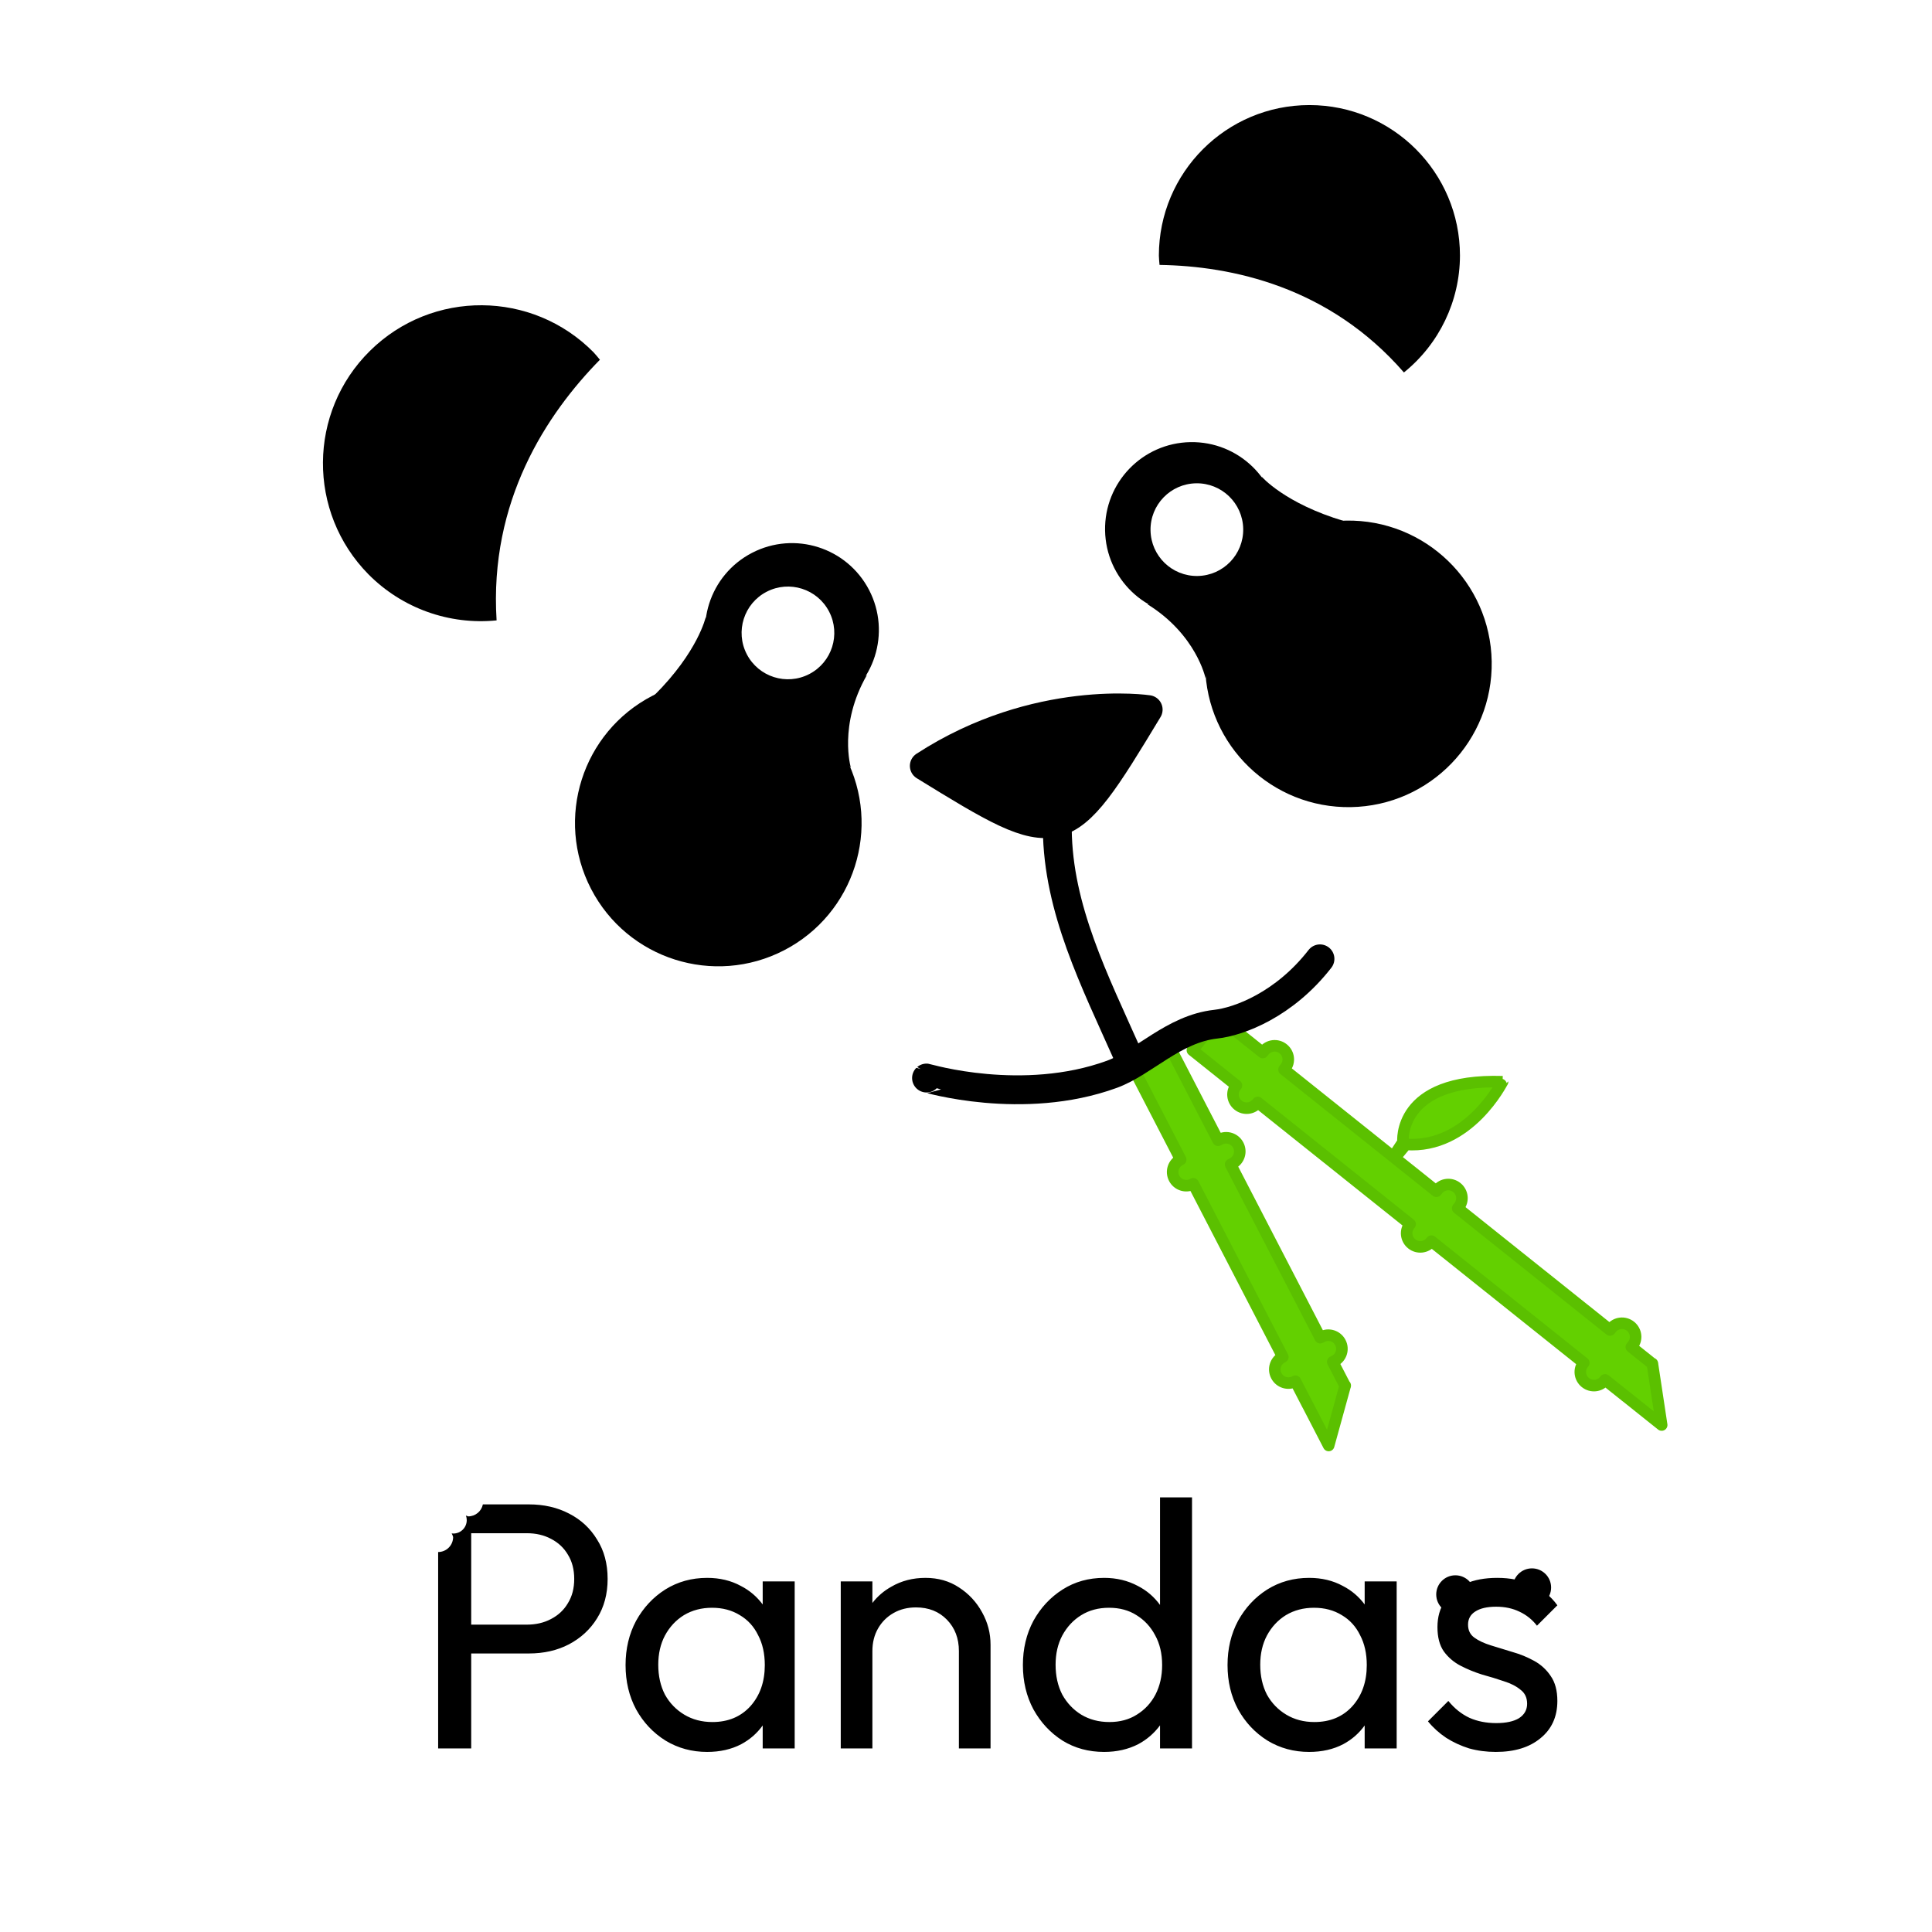
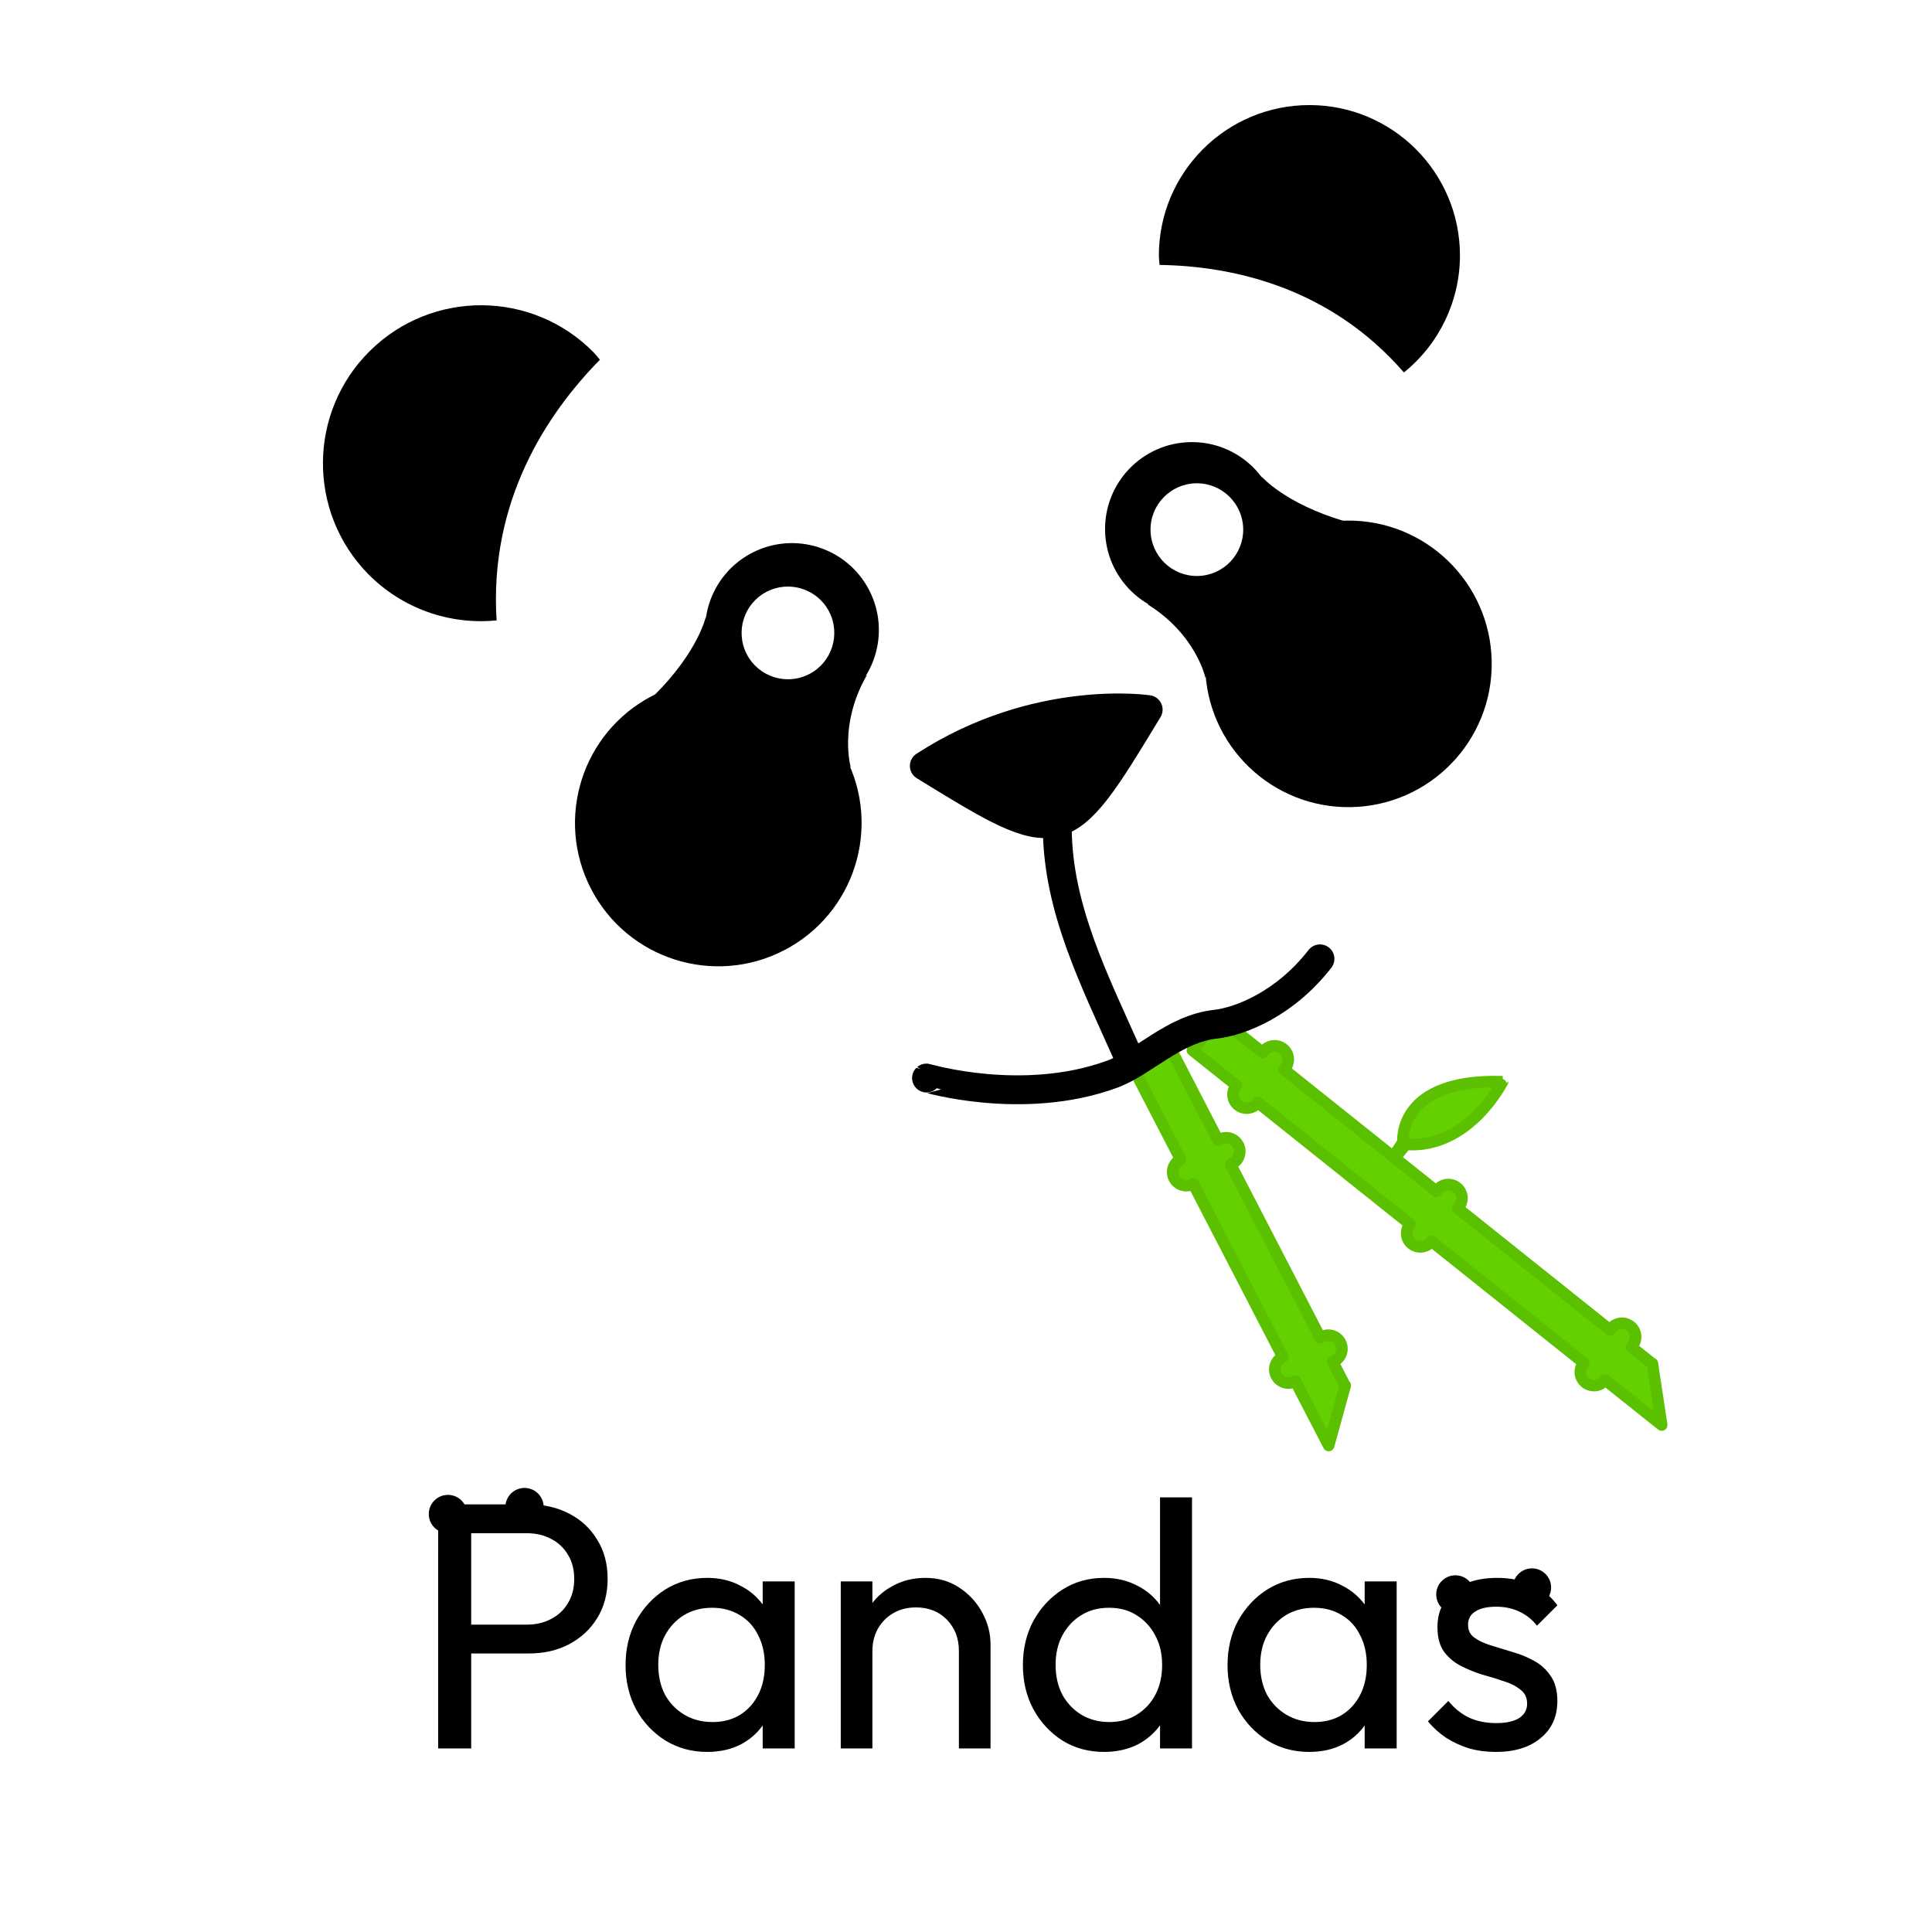
<svg xmlns="http://www.w3.org/2000/svg" width="500mm" height="500mm" viewBox="0 0 500 500" version="1.1" id="svg1">
  <defs id="defs1" />
  <g id="layer1">
    <rect style="opacity:1;fill:#ffffff;fill-opacity:1;stroke:none;stroke-width:1.991;stroke-linecap:round;stroke-linejoin:round;stroke-dasharray:none;stroke-dashoffset:0;stroke-opacity:1" id="rect19" width="515.476" height="511.732" x="-7.595" y="-6.239" ry="2.359" />
-     <g id="g24">
-       <g id="g20" transform="translate(32.06788,48.08358)">
-         <g id="g19" transform="matrix(1.448993,-0.3659433,0.3659433,1.448993,-217.0643,-195.0283)">
-           <path id="rect14" style="opacity:1;fill:#63d000;fill-opacity:1;stroke:#5bc000;stroke-width:2;stroke-linecap:round;stroke-linejoin:round;stroke-dasharray:none;stroke-dashoffset:0;stroke-opacity:1" d="m 257.415,348.131 -5.804,4.406 5.903,7.774 -0.105,0.08 c -1.041,0.79 -1.243,2.265 -0.453,3.306 0.79,1.041 2.265,1.243 3.306,0.452 l 0.105,-0.08 20.422,26.896 -0.105,0.08 c -1.041,0.79 -1.243,2.265 -0.452,3.306 0.79,1.041 2.265,1.242 3.306,0.452 l 0.105,-0.08 20.422,26.896 -0.105,0.08 c -1.041,0.79 -1.243,2.265 -0.452,3.306 0.79,1.041 2.265,1.243 3.306,0.452 l 0.105,-0.08 2.835,3.734 0.006,-0.004 4.748,6.252 1.038,-10.645 0.012,-0.009 -0.01,-0.013 0.006,-0.057 -0.03,0.024 -2.8,-3.688 0.281,-0.213 c 1.041,-0.79 1.243,-2.265 0.453,-3.306 -0.79,-1.041 -2.265,-1.243 -3.306,-0.453 l -0.281,0.213 -20.422,-26.896 0.281,-0.213 c 1.041,-0.79 1.243,-2.265 0.453,-3.306 -0.79,-1.041 -2.265,-1.243 -3.306,-0.453 l -0.281,0.213 -5.585,-7.355 c 1.216,-0.892 2.416,-1.77 2.454,-1.802 10.433,3.457 18.9,-6.493 18.888,-6.426 -17.639,-5.05 -19.276,5.901 -19.276,5.901 l -2.258,2.073 -14.645,-19.287 0.281,-0.213 c 1.041,-0.79 1.243,-2.265 0.453,-3.306 -0.79,-1.041 -2.265,-1.242 -3.306,-0.452 l -0.281,0.213 z" />
-           <path id="path18" style="opacity:1;fill:#63d000;fill-opacity:1;stroke:#5bc000;stroke-width:2;stroke-linecap:round;stroke-linejoin:round;stroke-dasharray:none;stroke-dashoffset:0;stroke-opacity:1" d="m 240.676,351.903 4.333,18.496 -0.128,0.03 c -1.273,0.298 -2.058,1.563 -1.76,2.835 0.298,1.273 1.563,2.057 2.835,1.759 l 0.129,-0.03 7.703,32.88 -0.129,0.03 c -1.273,0.298 -2.057,1.563 -1.759,2.835 0.298,1.273 1.563,2.057 2.835,1.759 l 0.129,-0.03 1.069,4.565 0.007,-0.001 1.791,7.644 5.282,-9.301 0.015,-0.003 -0.004,-0.016 0.029,-0.05 -0.038,0.009 -1.056,-4.508 0.343,-0.081 c 1.273,-0.298 2.057,-1.563 1.759,-2.835 -0.298,-1.273 -1.563,-2.057 -2.835,-1.759 l -0.343,0.081 -7.703,-32.88 0.343,-0.081 c 1.273,-0.298 2.057,-1.562 1.759,-2.835 -0.298,-1.273 -1.563,-2.057 -2.835,-1.759 l -0.343,0.08 -3.944,-16.835 z" />
-           <g id="g6" transform="translate(0.91667)">
-             <path style="opacity:1;fill:#fffffc;fill-opacity:1;stroke:#000000;stroke-width:5;stroke-linecap:round;stroke-linejoin:round;stroke-dasharray:none;stroke-dashoffset:0;stroke-opacity:1" d="m 239.601,350.454 c -2.367,-13.717 -5.482,-27.328 -2.216,-40.767" id="path4" />
-             <path style="opacity:1;fill:#000000;fill-opacity:1;stroke:#000000;stroke-width:5;stroke-linecap:round;stroke-linejoin:round;stroke-dasharray:none;stroke-dashoffset:0;stroke-opacity:1" d="m 217.739,293.428 c 19.474,20.013 19.689,20.096 39.97,0.04 0,0 -17.948,-7.543 -39.97,-0.04 z" id="path5" />
-             <path style="opacity:1;fill:none;fill-opacity:1;stroke:#000000;stroke-width:5;stroke-linecap:round;stroke-linejoin:round;stroke-dasharray:none;stroke-dashoffset:0;stroke-opacity:1" d="m 204.875,345.929 c 1.6e-4,-10e-5 14.94,8.912 31.274,7.232 5.874,-0.604 12.292,-5.012 19.557,-4.012 4.068,0.56 12.362,-0.371 20.28,-6.549" id="path6" />
-           </g>
-           <g id="g11" transform="rotate(13.1862,223.3451,288.8636)">
-             <circle style="fill:#000000;fill-opacity:1;stroke:#000000;stroke-width:5;stroke-linecap:round;stroke-linejoin:round;stroke-dasharray:none;stroke-dashoffset:0;stroke-opacity:1" id="path7" cx="293.558" cy="277.976" r="22.312" />
-             <circle style="fill:#000000;fill-opacity:1;stroke:#000000;stroke-width:3.032;stroke-linecap:round;stroke-linejoin:round;stroke-dasharray:none;stroke-dashoffset:0;stroke-opacity:1" id="circle7" cx="266.866" cy="254.158" r="13.53" />
-             <path style="fill:#000000;fill-opacity:1;stroke:none;stroke-width:5;stroke-linecap:round;stroke-linejoin:round;stroke-dasharray:none;stroke-dashoffset:0;stroke-opacity:1" d="m 268.763,280.006 c 0,0 -1.442,-7.559 -9.834,-12.957 0.002,-0.046 13.093,1.263 13.093,1.263 z" id="path8" />
-             <path style="fill:#000000;fill-opacity:1;stroke:none;stroke-width:5;stroke-linecap:round;stroke-linejoin:round;stroke-dasharray:none;stroke-dashoffset:0;stroke-opacity:1" d="m 279.085,245.291 c 0,0 3.936,4.738 14.185,7.961 0.017,0.043 -12.511,4.063 -12.511,4.063 z" id="path9" />
-             <circle style="opacity:1;fill:#ffffff;fill-opacity:1;stroke:none;stroke-width:5;stroke-linecap:round;stroke-linejoin:round;stroke-dasharray:none;stroke-dashoffset:0;stroke-opacity:1" id="path11" cx="267.716" cy="254.284" r="8.026" />
-           </g>
-           <g id="g13" transform="matrix(-0.9736339,0.2281165,0.2281165,0.9736339,404.0501,-43.33247)">
-             <circle style="fill:#000000;fill-opacity:1;stroke:#000000;stroke-width:5;stroke-linecap:round;stroke-linejoin:round;stroke-dasharray:none;stroke-dashoffset:0;stroke-opacity:1" id="circle11" cx="293.558" cy="277.976" r="22.312" />
-             <circle style="fill:#000000;fill-opacity:1;stroke:#000000;stroke-width:3.032;stroke-linecap:round;stroke-linejoin:round;stroke-dasharray:none;stroke-dashoffset:0;stroke-opacity:1" id="circle12" cx="266.866" cy="254.158" r="13.53" />
-             <path style="fill:#000000;fill-opacity:1;stroke:none;stroke-width:5;stroke-linecap:round;stroke-linejoin:round;stroke-dasharray:none;stroke-dashoffset:0;stroke-opacity:1" d="m 268.763,280.006 c 0,0 -1.442,-7.559 -9.834,-12.957 0.002,-0.046 13.093,1.263 13.093,1.263 z" id="path12" />
-             <path style="fill:#000000;fill-opacity:1;stroke:none;stroke-width:5;stroke-linecap:round;stroke-linejoin:round;stroke-dasharray:none;stroke-dashoffset:0;stroke-opacity:1" d="m 279.085,245.291 c 0,0 3.936,4.738 14.185,7.961 0.017,0.043 -12.511,4.063 -12.511,4.063 z" id="path13" />
-             <circle style="opacity:1;fill:#ffffff;fill-opacity:1;stroke:none;stroke-width:5;stroke-linecap:round;stroke-linejoin:round;stroke-dasharray:none;stroke-dashoffset:0;stroke-opacity:1" id="circle13" cx="267.716" cy="254.284" r="8.026" />
-           </g>
+     <g id="g20" transform="translate(32.06788,48.08358)">
+       <g id="g19" transform="matrix(1.448993,-0.3659433,0.3659433,1.448993,-217.0643,-195.0283)">
+         <path id="rect14" style="opacity:1;fill:#63d000;fill-opacity:1;stroke:#5bc000;stroke-width:2;stroke-linecap:round;stroke-linejoin:round;stroke-dasharray:none;stroke-dashoffset:0;stroke-opacity:1" d="m 257.415,348.131 -5.804,4.406 5.903,7.774 -0.105,0.08 c -1.041,0.79 -1.243,2.265 -0.453,3.306 0.79,1.041 2.265,1.243 3.306,0.452 l 0.105,-0.08 20.422,26.896 -0.105,0.08 c -1.041,0.79 -1.243,2.265 -0.452,3.306 0.79,1.041 2.265,1.242 3.306,0.452 l 0.105,-0.08 20.422,26.896 -0.105,0.08 c -1.041,0.79 -1.243,2.265 -0.452,3.306 0.79,1.041 2.265,1.243 3.306,0.452 l 0.105,-0.08 2.835,3.734 0.006,-0.004 4.748,6.252 1.038,-10.645 0.012,-0.009 -0.01,-0.013 0.006,-0.057 -0.03,0.024 -2.8,-3.688 0.281,-0.213 c 1.041,-0.79 1.243,-2.265 0.453,-3.306 -0.79,-1.041 -2.265,-1.243 -3.306,-0.453 l -0.281,0.213 -20.422,-26.896 0.281,-0.213 c 1.041,-0.79 1.243,-2.265 0.453,-3.306 -0.79,-1.041 -2.265,-1.243 -3.306,-0.453 l -0.281,0.213 -5.585,-7.355 c 1.216,-0.892 2.416,-1.77 2.454,-1.802 10.433,3.457 18.9,-6.493 18.888,-6.426 -17.639,-5.05 -19.276,5.901 -19.276,5.901 l -2.258,2.073 -14.645,-19.287 0.281,-0.213 c 1.041,-0.79 1.243,-2.265 0.453,-3.306 -0.79,-1.041 -2.265,-1.242 -3.306,-0.452 l -0.281,0.213 z" />
+         <path id="path18" style="opacity:1;fill:#63d000;fill-opacity:1;stroke:#5bc000;stroke-width:2;stroke-linecap:round;stroke-linejoin:round;stroke-dasharray:none;stroke-dashoffset:0;stroke-opacity:1" d="m 240.676,351.903 4.333,18.496 -0.128,0.03 c -1.273,0.298 -2.058,1.563 -1.76,2.835 0.298,1.273 1.563,2.057 2.835,1.759 l 0.129,-0.03 7.703,32.88 -0.129,0.03 c -1.273,0.298 -2.057,1.563 -1.759,2.835 0.298,1.273 1.563,2.057 2.835,1.759 l 0.129,-0.03 1.069,4.565 0.007,-0.001 1.791,7.644 5.282,-9.301 0.015,-0.003 -0.004,-0.016 0.029,-0.05 -0.038,0.009 -1.056,-4.508 0.343,-0.081 c 1.273,-0.298 2.057,-1.563 1.759,-2.835 -0.298,-1.273 -1.563,-2.057 -2.835,-1.759 l -0.343,0.081 -7.703,-32.88 0.343,-0.081 c 1.273,-0.298 2.057,-1.562 1.759,-2.835 -0.298,-1.273 -1.563,-2.057 -2.835,-1.759 l -0.343,0.08 -3.944,-16.835 z" />
+         <g id="g6" transform="translate(0.91667)">
+           <path style="opacity:1;fill:#fffffc;fill-opacity:1;stroke:#000000;stroke-width:5;stroke-linecap:round;stroke-linejoin:round;stroke-dasharray:none;stroke-dashoffset:0;stroke-opacity:1" d="m 239.601,350.454 c -2.367,-13.717 -5.482,-27.328 -2.216,-40.767" id="path4" />
+           <path style="opacity:1;fill:#000000;fill-opacity:1;stroke:#000000;stroke-width:5;stroke-linecap:round;stroke-linejoin:round;stroke-dasharray:none;stroke-dashoffset:0;stroke-opacity:1" d="m 217.739,293.428 c 19.474,20.013 19.689,20.096 39.97,0.04 0,0 -17.948,-7.543 -39.97,-0.04 z" id="path5" />
+           <path style="opacity:1;fill:none;fill-opacity:1;stroke:#000000;stroke-width:5;stroke-linecap:round;stroke-linejoin:round;stroke-dasharray:none;stroke-dashoffset:0;stroke-opacity:1" d="m 204.875,345.929 c 1.6e-4,-10e-5 14.94,8.912 31.274,7.232 5.874,-0.604 12.292,-5.012 19.557,-4.012 4.068,0.56 12.362,-0.371 20.28,-6.549" id="path6" />
        </g>
-         <path id="path19" style="opacity:1;fill:#000000;fill-opacity:1;stroke:none;stroke-width:2.588;stroke-linecap:round;stroke-linejoin:round;stroke-dasharray:none;stroke-dashoffset:0;stroke-opacity:1" d="m 306.809,-20.891 a 38.962,38.962 0 0 0 -38.962,38.962 38.962,38.962 0 0 0 0.173,2.405 c 18.713,0.29 43.907,5.594 63.247,27.831 a 38.962,38.962 0 0 0 14.503,-30.236 38.962,38.962 0 0 0 -38.961,-38.962 z" />
-         <path id="path20" style="opacity:1;fill:#000000;fill-opacity:1;stroke:none;stroke-width:2.718;stroke-linecap:round;stroke-linejoin:round;stroke-dasharray:none;stroke-dashoffset:0;stroke-opacity:1" d="m 63.683,42.712 a 40.914,40.914 0 0 1 57.86,0.377 40.914,40.914 0 0 1 1.645,1.925 C 109.417,59.035 94.501,81.584 96.45,112.47 A 40.914,40.914 0 0 1 63.307,100.571 40.914,40.914 0 0 1 63.683,42.712 Z" />
+         <g id="g11" transform="rotate(13.1862,223.3451,288.8636)">
+           <circle style="fill:#000000;fill-opacity:1;stroke:#000000;stroke-width:5;stroke-linecap:round;stroke-linejoin:round;stroke-dasharray:none;stroke-dashoffset:0;stroke-opacity:1" id="path7" cx="293.558" cy="277.976" r="22.312" />
+           <circle style="fill:#000000;fill-opacity:1;stroke:#000000;stroke-width:3.032;stroke-linecap:round;stroke-linejoin:round;stroke-dasharray:none;stroke-dashoffset:0;stroke-opacity:1" id="circle7" cx="266.866" cy="254.158" r="13.53" />
+           <path style="fill:#000000;fill-opacity:1;stroke:none;stroke-width:5;stroke-linecap:round;stroke-linejoin:round;stroke-dasharray:none;stroke-dashoffset:0;stroke-opacity:1" d="m 268.763,280.006 c 0,0 -1.442,-7.559 -9.834,-12.957 0.002,-0.046 13.093,1.263 13.093,1.263 z" id="path8" />
+           <path style="fill:#000000;fill-opacity:1;stroke:none;stroke-width:5;stroke-linecap:round;stroke-linejoin:round;stroke-dasharray:none;stroke-dashoffset:0;stroke-opacity:1" d="m 279.085,245.291 c 0,0 3.936,4.738 14.185,7.961 0.017,0.043 -12.511,4.063 -12.511,4.063 z" id="path9" />
+           <circle style="opacity:1;fill:#ffffff;fill-opacity:1;stroke:none;stroke-width:5;stroke-linecap:round;stroke-linejoin:round;stroke-dasharray:none;stroke-dashoffset:0;stroke-opacity:1" id="path11" cx="267.716" cy="254.284" r="8.026" />
+         </g>
+         <g id="g13" transform="matrix(-0.9736339,0.2281165,0.2281165,0.9736339,404.0501,-43.33247)">
+           <circle style="fill:#000000;fill-opacity:1;stroke:#000000;stroke-width:5;stroke-linecap:round;stroke-linejoin:round;stroke-dasharray:none;stroke-dashoffset:0;stroke-opacity:1" id="circle11" cx="293.558" cy="277.976" r="22.312" />
+           <circle style="fill:#000000;fill-opacity:1;stroke:#000000;stroke-width:3.032;stroke-linecap:round;stroke-linejoin:round;stroke-dasharray:none;stroke-dashoffset:0;stroke-opacity:1" id="circle12" cx="266.866" cy="254.158" r="13.53" />
+           <path style="fill:#000000;fill-opacity:1;stroke:none;stroke-width:5;stroke-linecap:round;stroke-linejoin:round;stroke-dasharray:none;stroke-dashoffset:0;stroke-opacity:1" d="m 268.763,280.006 c 0,0 -1.442,-7.559 -9.834,-12.957 0.002,-0.046 13.093,1.263 13.093,1.263 z" id="path12" />
+           <path style="fill:#000000;fill-opacity:1;stroke:none;stroke-width:5;stroke-linecap:round;stroke-linejoin:round;stroke-dasharray:none;stroke-dashoffset:0;stroke-opacity:1" d="m 279.085,245.291 c 0,0 3.936,4.738 14.185,7.961 0.017,0.043 -12.511,4.063 -12.511,4.063 z" id="path13" />
+           <circle style="opacity:1;fill:#ffffff;fill-opacity:1;stroke:none;stroke-width:5;stroke-linecap:round;stroke-linejoin:round;stroke-dasharray:none;stroke-dashoffset:0;stroke-opacity:1" id="circle13" cx="267.716" cy="254.284" r="8.026" />
+         </g>
      </g>
-       <path id="text20" style="font-size:90.999px;line-height:1.5;font-family:Outfit;-inkscape-font-specification:Outfit;letter-spacing:0px;word-spacing:0px;opacity:1;fill:#000000;fill-opacity:1;stroke:none;stroke-width:6.879;stroke-linecap:round;stroke-linejoin:round;stroke-dasharray:none;stroke-dashoffset:0;stroke-opacity:1" d="M 300.213 387.514 L 300.213 415.354 C 298.706 413.291 296.81 411.638 294.48 410.446 C 291.872 409.05 288.96 408.352 285.744 408.352 C 281.74 408.352 278.161 409.354 275.006 411.356 C 271.852 413.358 269.334 416.057 267.453 419.454 C 265.633 422.852 264.724 426.674 264.724 430.92 C 264.724 435.167 265.633 438.989 267.453 442.386 C 269.334 445.784 271.852 448.483 275.006 450.485 C 278.161 452.426 281.74 453.397 285.744 453.397 C 289.02 453.397 291.963 452.73 294.572 451.395 C 296.856 450.174 298.72 448.533 300.213 446.521 L 300.213 452.487 L 308.494 452.487 L 308.494 387.514 L 300.213 387.514 z M 124.969 389.334 A 3.885 3.885 0 0 1 121.172 392.438 A 3.885 3.885 0 0 1 120.583 392.227 A 3.466 3.466 0 0 1 120.793 393.413 A 3.466 3.466 0 0 1 117.327 396.879 A 3.466 3.466 0 0 1 116.888 396.848 A 3.885 3.885 0 0 1 117.269 397.781 A 3.885 3.885 0 0 1 113.392 401.665 L 113.392 452.487 L 121.946 452.487 L 121.946 427.918 L 136.87 427.918 C 140.752 427.918 144.21 427.129 147.244 425.551 C 150.338 423.913 152.764 421.669 154.523 418.817 C 156.343 415.905 157.253 412.508 157.253 408.626 C 157.253 404.682 156.343 401.285 154.523 398.434 C 152.764 395.522 150.338 393.277 147.244 391.7 C 144.21 390.122 140.752 389.334 136.87 389.334 L 124.969 389.334 z M 121.946 396.795 L 136.324 396.795 C 138.69 396.795 140.783 397.281 142.603 398.252 C 144.483 399.222 145.94 400.587 146.971 402.346 C 148.063 404.106 148.608 406.199 148.608 408.626 C 148.608 411.052 148.063 413.145 146.971 414.904 C 145.94 416.664 144.483 418.029 142.603 419 C 140.783 419.97 138.69 420.455 136.324 420.455 L 121.946 420.455 L 121.946 396.795 z M 183.006 408.352 C 179.002 408.352 175.393 409.354 172.178 411.356 C 169.023 413.358 166.505 416.057 164.625 419.454 C 162.805 422.852 161.895 426.674 161.895 430.92 C 161.895 435.167 162.805 438.989 164.625 442.386 C 166.505 445.784 169.053 448.483 172.269 450.485 C 175.484 452.426 179.063 453.397 183.006 453.397 C 186.343 453.397 189.285 452.73 191.833 451.395 C 194.107 450.179 195.94 448.547 197.384 446.547 L 197.384 452.487 L 205.665 452.487 L 205.665 409.262 L 197.384 409.262 L 197.384 415.233 C 195.891 413.227 194.026 411.614 191.742 410.446 C 189.194 409.05 186.282 408.352 183.006 408.352 z M 239.517 408.352 C 236.241 408.352 233.298 409.111 230.69 410.628 C 228.724 411.725 227.087 413.133 225.776 414.851 L 225.776 409.262 L 217.586 409.262 L 217.586 452.487 L 225.776 452.487 L 225.776 427.28 C 225.776 425.096 226.261 423.155 227.232 421.456 C 228.203 419.758 229.537 418.423 231.236 417.453 C 232.935 416.482 234.876 415.996 237.06 415.996 C 240.336 415.996 243.005 417.058 245.068 419.182 C 247.13 421.305 248.162 424.004 248.162 427.28 L 248.162 452.487 L 256.352 452.487 L 256.352 425.642 C 256.352 422.67 255.624 419.879 254.168 417.271 C 252.712 414.601 250.71 412.448 248.162 410.81 C 245.675 409.172 242.793 408.352 239.517 408.352 z M 338.797 408.352 C 334.793 408.352 331.183 409.354 327.968 411.356 C 324.813 413.358 322.296 416.057 320.415 419.454 C 318.595 422.852 317.685 426.674 317.685 430.92 C 317.685 435.167 318.595 438.989 320.415 442.386 C 322.296 445.784 324.844 448.483 328.059 450.485 C 331.274 452.426 334.854 453.397 338.797 453.397 C 342.134 453.397 345.076 452.73 347.624 451.395 C 349.898 450.179 351.731 448.547 353.175 446.548 L 353.175 452.487 L 361.456 452.487 L 361.456 409.262 L 353.175 409.262 L 353.175 415.233 C 351.681 413.227 349.817 411.614 347.533 410.446 C 344.985 409.05 342.073 408.352 338.797 408.352 z M 387.482 408.352 C 384.266 408.352 381.506 408.868 379.201 409.9 C 376.956 410.931 375.197 412.417 373.923 414.359 C 372.649 416.239 372.012 418.484 372.012 421.093 C 372.012 423.701 372.558 425.794 373.65 427.371 C 374.803 428.949 376.258 430.192 378.018 431.102 C 379.777 432.012 381.628 432.771 383.569 433.378 C 385.571 433.924 387.452 434.5 389.211 435.106 C 390.97 435.652 392.396 436.381 393.488 437.291 C 394.64 438.14 395.217 439.353 395.217 440.93 C 395.217 442.508 394.519 443.751 393.124 444.661 C 391.728 445.511 389.757 445.936 387.209 445.936 C 384.661 445.936 382.355 445.48 380.293 444.57 C 378.23 443.6 376.41 442.144 374.833 440.203 L 369.555 445.48 C 370.889 447.118 372.467 448.544 374.287 449.758 C 376.107 450.91 378.078 451.82 380.202 452.487 C 382.386 453.094 384.691 453.397 387.118 453.397 C 391.971 453.397 395.824 452.214 398.675 449.849 C 401.587 447.483 403.043 444.267 403.043 440.203 C 403.043 437.533 402.466 435.379 401.313 433.741 C 400.221 432.104 398.796 430.799 397.037 429.829 C 395.277 428.858 393.427 428.099 391.486 427.553 C 389.544 426.947 387.664 426.371 385.844 425.825 C 384.084 425.279 382.659 424.611 381.567 423.823 C 380.475 423.034 379.929 421.911 379.929 420.455 C 379.929 418.999 380.535 417.877 381.749 417.089 C 383.023 416.239 384.843 415.814 387.209 415.814 C 389.454 415.814 391.455 416.239 393.215 417.089 C 395.035 417.938 396.552 419.151 397.765 420.728 L 403.043 415.451 C 401.344 413.085 399.16 411.325 396.491 410.172 C 393.882 408.959 390.879 408.352 387.482 408.352 z M 184.28 416.088 C 187.01 416.088 189.407 416.725 191.469 417.999 C 193.532 419.212 195.109 420.941 196.201 423.186 C 197.354 425.37 197.93 427.948 197.93 430.92 C 197.93 435.228 196.687 438.777 194.2 441.567 C 191.712 444.297 188.436 445.662 184.371 445.662 C 181.641 445.662 179.215 445.025 177.092 443.751 C 174.968 442.477 173.3 440.748 172.087 438.564 C 170.934 436.32 170.358 433.741 170.358 430.83 C 170.358 427.978 170.934 425.46 172.087 423.276 C 173.3 421.032 174.938 419.273 177.001 417.999 C 179.124 416.725 181.55 416.088 184.28 416.088 z M 287.019 416.088 C 289.749 416.088 292.114 416.725 294.116 417.999 C 296.179 419.273 297.787 421.002 298.939 423.186 C 300.153 425.37 300.759 427.948 300.759 430.92 C 300.759 433.772 300.183 436.32 299.03 438.564 C 297.878 440.748 296.27 442.477 294.207 443.751 C 292.205 445.025 289.84 445.662 287.11 445.662 C 284.38 445.662 281.953 445.025 279.829 443.751 C 277.767 442.477 276.129 440.748 274.916 438.564 C 273.763 436.32 273.186 433.741 273.186 430.83 C 273.186 427.978 273.763 425.46 274.916 423.276 C 276.129 421.032 277.767 419.273 279.829 417.999 C 281.892 416.725 284.289 416.088 287.019 416.088 z M 340.071 416.088 C 342.801 416.088 345.197 416.725 347.26 417.999 C 349.323 419.212 350.9 420.941 351.992 423.186 C 353.145 425.37 353.721 427.948 353.721 430.92 C 353.721 435.228 352.477 438.777 349.99 441.567 C 347.503 444.297 344.227 445.662 340.162 445.662 C 337.432 445.662 335.005 445.025 332.882 443.751 C 330.759 442.477 329.09 440.748 327.877 438.564 C 326.725 436.32 326.148 433.741 326.148 430.83 C 326.148 427.978 326.725 425.46 327.877 423.276 C 329.09 421.032 330.728 419.273 332.791 417.999 C 334.914 416.725 337.341 416.088 340.071 416.088 z " />
+       <path id="path19" style="opacity:1;fill:#000000;fill-opacity:1;stroke:none;stroke-width:2.588;stroke-linecap:round;stroke-linejoin:round;stroke-dasharray:none;stroke-dashoffset:0;stroke-opacity:1" d="m 306.809,-20.891 a 38.962,38.962 0 0 0 -38.962,38.962 38.962,38.962 0 0 0 0.173,2.405 c 18.713,0.29 43.907,5.594 63.247,27.831 a 38.962,38.962 0 0 0 14.503,-30.236 38.962,38.962 0 0 0 -38.961,-38.962 z" />
+       <path id="path20" style="opacity:1;fill:#000000;fill-opacity:1;stroke:none;stroke-width:2.718;stroke-linecap:round;stroke-linejoin:round;stroke-dasharray:none;stroke-dashoffset:0;stroke-opacity:1" d="m 63.683,42.712 a 40.914,40.914 0 0 1 57.86,0.377 40.914,40.914 0 0 1 1.645,1.925 C 109.417,59.035 94.501,81.584 96.45,112.47 A 40.914,40.914 0 0 1 63.307,100.571 40.914,40.914 0 0 1 63.683,42.712 Z" />
    </g>
+     <path id="text20" style="font-size:90.999px;line-height:1.5;font-family:Outfit;-inkscape-font-specification:Outfit;letter-spacing:0px;word-spacing:0px;fill:#000000;fill-opacity:1;stroke:none;stroke-width:6.879;stroke-linecap:round;stroke-linejoin:round;stroke-dasharray:none;stroke-dashoffset:0;stroke-opacity:1" d="M 300.213 387.514 L 300.213 415.354 C 298.706 413.291 296.81 411.638 294.48 410.446 C 291.872 409.05 288.96 408.352 285.744 408.352 C 281.74 408.352 278.161 409.354 275.006 411.356 C 271.852 413.358 269.334 416.057 267.453 419.454 C 265.633 422.852 264.724 426.674 264.724 430.92 C 264.724 435.167 265.633 438.989 267.453 442.386 C 269.334 445.784 271.852 448.483 275.006 450.485 C 278.161 452.426 281.74 453.397 285.744 453.397 C 289.02 453.397 291.963 452.73 294.572 451.395 C 296.856 450.174 298.72 448.533 300.213 446.521 L 300.213 452.487 L 308.494 452.487 L 308.494 387.514 L 300.213 387.514 z M 124.969 389.334 A 3.885 3.885 0 0 1 124.965 389.34 L 121.912 389.34 L 113.398 389.34 L 113.398 401.663 A 3.885 3.885 0 0 1 113.392 401.665 L 113.392 452.487 L 121.946 452.487 L 121.946 427.918 L 136.87 427.918 C 140.752 427.918 144.21 427.129 147.244 425.551 C 150.338 423.913 152.764 421.669 154.523 418.817 C 156.343 415.905 157.253 412.508 157.253 408.626 C 157.253 404.682 156.343 401.285 154.523 398.434 C 152.764 395.522 150.338 393.277 147.244 391.7 C 144.21 390.122 140.752 389.334 136.87 389.334 L 124.969 389.334 z M 121.946 396.795 L 136.324 396.795 C 138.69 396.795 140.783 397.281 142.603 398.252 C 144.483 399.222 145.94 400.587 146.971 402.346 C 148.063 404.106 148.608 406.199 148.608 408.626 C 148.608 411.052 148.063 413.145 146.971 414.904 C 145.94 416.664 144.483 418.029 142.603 419 C 140.783 419.97 138.69 420.455 136.324 420.455 L 121.946 420.455 L 121.946 396.795 z M 183.006 408.352 C 179.002 408.352 175.393 409.354 172.178 411.356 C 169.023 413.358 166.505 416.057 164.625 419.454 C 162.805 422.852 161.895 426.674 161.895 430.92 C 161.895 435.167 162.805 438.989 164.625 442.386 C 166.505 445.784 169.053 448.483 172.269 450.485 C 175.484 452.426 179.063 453.397 183.006 453.397 C 186.343 453.397 189.285 452.73 191.833 451.395 C 194.107 450.179 195.94 448.547 197.384 446.547 L 197.384 452.487 L 205.665 452.487 L 205.665 409.262 L 197.384 409.262 L 197.384 415.233 C 195.891 413.227 194.026 411.614 191.742 410.446 C 189.194 409.05 186.282 408.352 183.006 408.352 z M 239.517 408.352 C 236.241 408.352 233.298 409.111 230.69 410.628 C 228.724 411.725 227.087 413.133 225.776 414.851 L 225.776 409.262 L 217.586 409.262 L 217.586 452.487 L 225.776 452.487 L 225.776 427.28 C 225.776 425.096 226.262 423.155 227.232 421.456 C 228.203 419.758 229.537 418.423 231.236 417.453 C 232.935 416.482 234.876 415.996 237.06 415.996 C 240.336 415.996 243.005 417.058 245.068 419.182 C 247.13 421.305 248.162 424.004 248.162 427.28 L 248.162 452.487 L 256.352 452.487 L 256.352 425.642 C 256.352 422.67 255.624 419.879 254.168 417.271 C 252.712 414.601 250.71 412.448 248.162 410.81 C 245.675 409.172 242.793 408.352 239.517 408.352 z M 338.797 408.352 C 334.793 408.352 331.183 409.354 327.968 411.356 C 324.813 413.358 322.296 416.057 320.415 419.454 C 318.595 422.852 317.685 426.674 317.685 430.92 C 317.685 435.167 318.595 438.989 320.415 442.386 C 322.296 445.784 324.844 448.483 328.059 450.485 C 331.274 452.426 334.854 453.397 338.797 453.397 C 342.134 453.397 345.076 452.73 347.624 451.395 C 349.898 450.179 351.731 448.547 353.175 446.548 L 353.175 452.487 L 361.456 452.487 L 361.456 409.262 L 353.175 409.262 L 353.175 415.233 C 351.681 413.227 349.817 411.614 347.533 410.446 C 344.985 409.05 342.073 408.352 338.797 408.352 z M 387.482 408.352 C 384.267 408.352 381.506 408.868 379.201 409.9 C 376.956 410.931 375.197 412.417 373.923 414.359 C 372.649 416.239 372.012 418.484 372.012 421.093 C 372.012 423.701 372.558 425.794 373.65 427.371 C 374.803 428.949 376.258 430.192 378.018 431.102 C 379.777 432.012 381.628 432.771 383.569 433.378 C 385.571 433.924 387.452 434.5 389.211 435.106 C 390.97 435.652 392.396 436.381 393.488 437.291 C 394.64 438.14 395.217 439.353 395.217 440.93 C 395.217 442.508 394.519 443.751 393.124 444.661 C 391.728 445.511 389.757 445.936 387.209 445.936 C 384.661 445.936 382.355 445.48 380.293 444.57 C 378.23 443.6 376.41 442.144 374.833 440.203 L 369.555 445.48 C 370.889 447.118 372.467 448.544 374.287 449.758 C 376.107 450.91 378.078 451.82 380.202 452.487 C 382.386 453.094 384.691 453.397 387.118 453.397 C 391.971 453.397 395.824 452.214 398.675 449.849 C 401.587 447.483 403.043 444.267 403.043 440.203 C 403.043 437.533 402.466 435.379 401.313 433.741 C 400.221 432.104 398.796 430.799 397.037 429.829 C 395.277 428.858 393.427 428.099 391.486 427.553 C 389.544 426.947 387.664 426.371 385.844 425.825 C 384.084 425.279 382.659 424.611 381.567 423.823 C 380.475 423.034 379.929 421.911 379.929 420.455 C 379.929 418.999 380.535 417.877 381.749 417.089 C 383.023 416.239 384.843 415.814 387.209 415.814 C 389.454 415.814 391.455 416.239 393.215 417.089 C 395.035 417.938 396.552 419.151 397.765 420.728 L 403.043 415.451 C 401.344 413.085 399.16 411.325 396.491 410.172 C 393.882 408.959 390.879 408.352 387.482 408.352 z M 184.28 416.088 C 187.01 416.088 189.407 416.725 191.469 417.999 C 193.532 419.212 195.109 420.941 196.201 423.186 C 197.354 425.37 197.93 427.948 197.93 430.92 C 197.93 435.228 196.687 438.777 194.2 441.567 C 191.712 444.297 188.436 445.662 184.371 445.662 C 181.641 445.662 179.215 445.025 177.092 443.751 C 174.968 442.477 173.3 440.748 172.087 438.564 C 170.934 436.32 170.358 433.741 170.358 430.83 C 170.358 427.978 170.934 425.46 172.087 423.276 C 173.3 421.032 174.938 419.273 177.001 417.999 C 179.124 416.725 181.55 416.088 184.28 416.088 z M 287.019 416.088 C 289.749 416.088 292.114 416.725 294.116 417.999 C 296.179 419.273 297.787 421.002 298.939 423.186 C 300.153 425.37 300.759 427.948 300.759 430.92 C 300.759 433.772 300.183 436.32 299.03 438.564 C 297.878 440.748 296.27 442.477 294.207 443.751 C 292.205 445.025 289.84 445.662 287.11 445.662 C 284.38 445.662 281.953 445.025 279.829 443.751 C 277.767 442.477 276.129 440.748 274.916 438.564 C 273.763 436.32 273.186 433.741 273.186 430.83 C 273.186 427.978 273.763 425.46 274.916 423.276 C 276.129 421.032 277.767 419.273 279.829 417.999 C 281.892 416.725 284.289 416.088 287.019 416.088 z M 340.071 416.088 C 342.801 416.088 345.197 416.725 347.26 417.999 C 349.323 419.212 350.9 420.941 351.992 423.186 C 353.145 425.37 353.721 427.948 353.721 430.92 C 353.721 435.228 352.477 438.777 349.99 441.567 C 347.503 444.297 344.227 445.662 340.162 445.662 C 337.432 445.662 335.005 445.025 332.882 443.751 C 330.759 442.477 329.09 440.748 327.877 438.564 C 326.725 436.32 326.148 433.741 326.148 430.83 C 326.148 427.978 326.725 425.46 327.877 423.276 C 329.09 421.032 330.728 419.273 332.791 417.999 C 334.914 416.725 337.341 416.088 340.071 416.088 z " />
    <circle style="opacity:1;fill:#000000;fill-opacity:1;stroke:none;stroke-width:2;stroke-linecap:round;stroke-linejoin:round;stroke-dasharray:none;stroke-dashoffset:0;stroke-opacity:1" id="path23" cx="396.47" cy="410.848" r="4.956" />
    <circle style="opacity:1;fill:#000000;fill-opacity:1;stroke:none;stroke-width:2;stroke-linecap:round;stroke-linejoin:round;stroke-dasharray:none;stroke-dashoffset:0;stroke-opacity:1" id="circle23" cx="376.65" cy="412.642" r="4.956" />
+     <text xml:space="preserve" style="font-weight:600;font-size:31.75px;line-height:1;font-family:Outfit;-inkscape-font-specification:'Outfit Semi-Bold';font-variation-settings:normal;letter-spacing:0px;word-spacing:0px;opacity:0.315;vector-effect:none;fill:#000000;fill-opacity:1;stroke-width:11.335;stroke-linecap:round;stroke-linejoin:round;stroke-miterlimit:4;stroke-dasharray:none;stroke-dashoffset:0;stroke-opacity:1;-inkscape-stroke:none" x="103.047" y="432.004" id="text1">
+       <tspan id="tspan1" style="stroke-width:11.335" x="103.047" y="432.004" />
+     </text>
+     <circle style="opacity:1;fill:#000000;fill-opacity:1;stroke:none;stroke-width:2;stroke-linecap:round;stroke-linejoin:round;stroke-dasharray:none;stroke-dashoffset:0;stroke-opacity:1" id="circle2" cx="135.747" cy="390.033" r="4.956" />
+     <circle style="opacity:1;fill:#000000;fill-opacity:1;stroke:none;stroke-width:2;stroke-linecap:round;stroke-linejoin:round;stroke-dasharray:none;stroke-dashoffset:0;stroke-opacity:1" id="circle3" cx="115.927" cy="391.827" r="4.956" />
  </g>
</svg>
